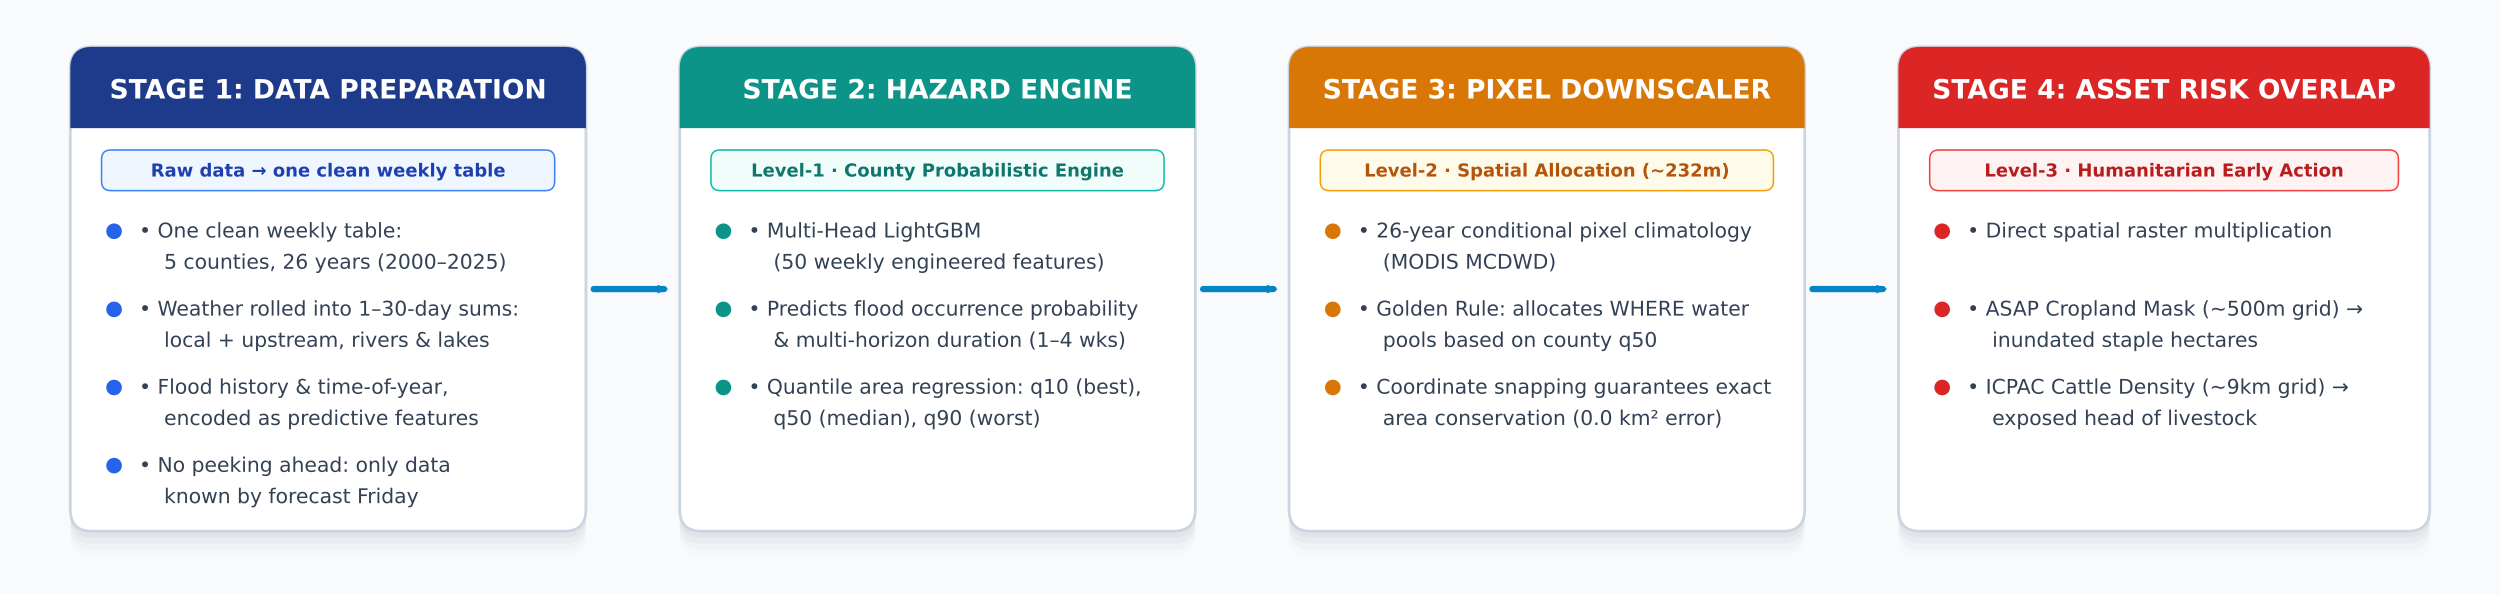
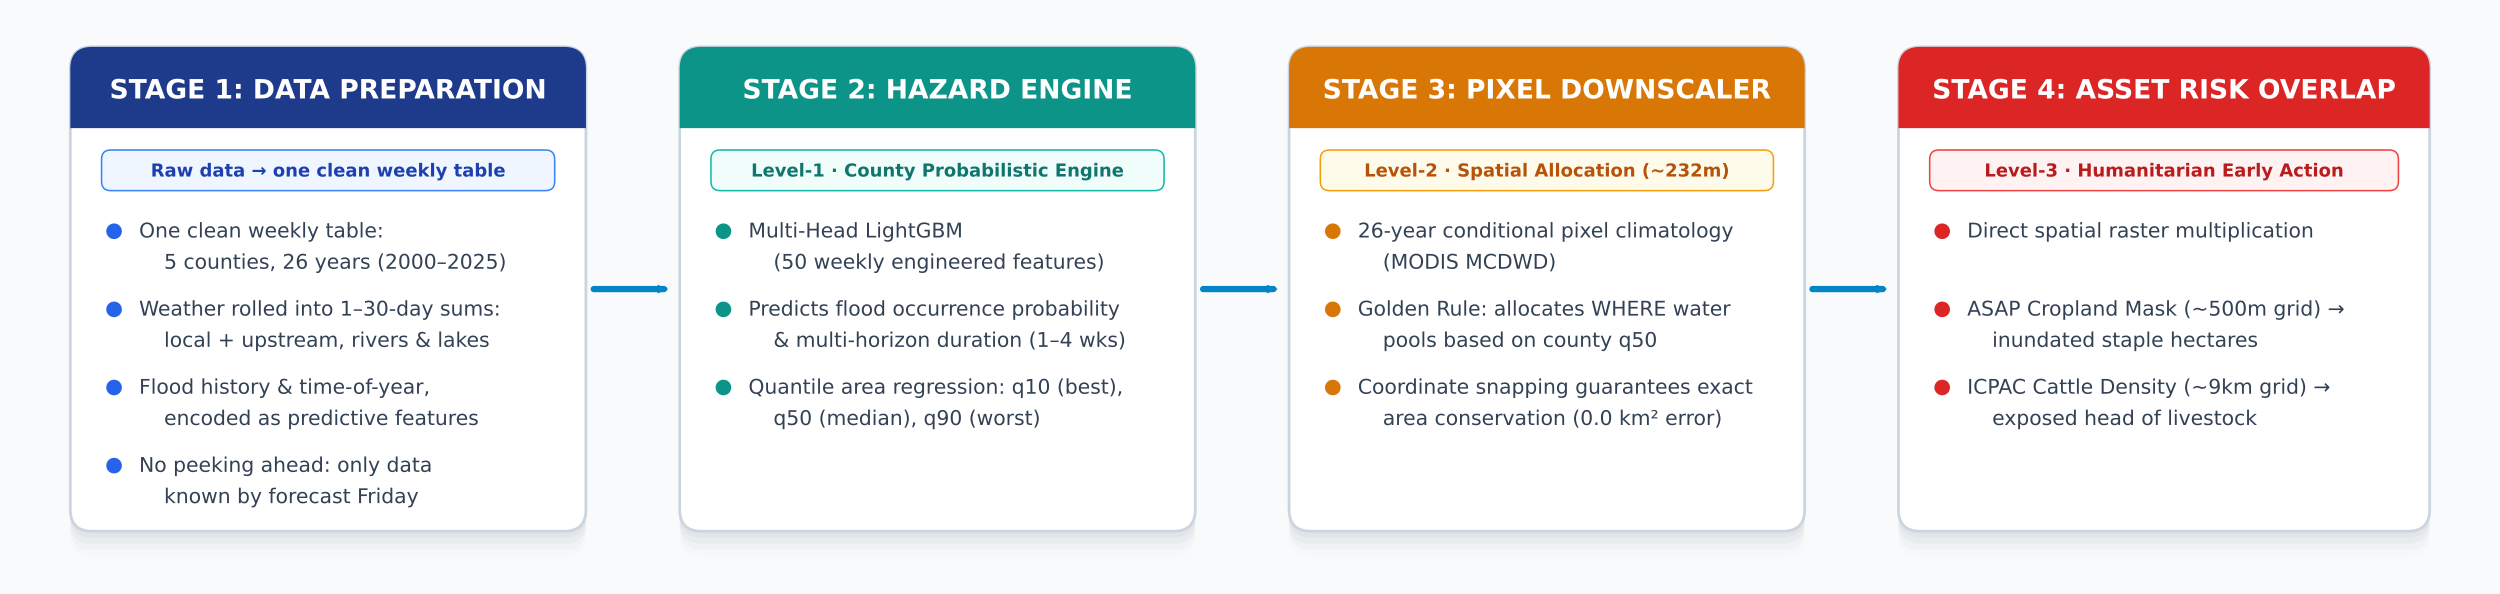
<svg xmlns="http://www.w3.org/2000/svg" width="1152pt" height="273.6pt" viewBox="0 0 1152 273.6" version="1.1">
  <defs>
    <style type="text/css">*{stroke-linejoin: round; stroke-linecap: butt}</style>
  </defs>
  <g id="figure_1">
    <g id="patch_1">
      <path d="M 0 273.6  L 1152 273.6  L 1152 0  L 0 0  z " style="fill: #ffffff" />
    </g>
    <g id="axes_1">
      <g id="patch_2">
-         <path d="M 0 0  L 1152 0  L 1152 273.6  L 0 273.6  z " clip-path="url(#p981756964d)" style="fill: #f8fafc" />
+         <path d="M 0 0  L 1152 0  L 1152 273.6  L 0 273.6  z " clip-path="url(#p0f9a2374f7)" style="fill: #f8fafc" />
      </g>
      <g id="patch_3">
-         <path d="M 42.48 24.48  L 259.92 24.48  Q 270 24.48 270 34.56  L 270 237.6  Q 270 247.68 259.92 247.68  L 42.48 247.68  Q 32.4 247.68 32.4 237.6  L 32.4 34.56  Q 32.4 24.48 42.48 24.48  z " clip-path="url(#p981756964d)" style="fill: #0f172a; opacity: 0.035" />
+         <path d="M 42.48 24.48  L 259.92 24.48  Q 270 24.48 270 34.56  L 270 237.6  Q 270 247.68 259.92 247.68  L 42.48 247.68  Q 32.4 247.68 32.4 237.6  L 32.4 34.56  Q 32.4 24.48 42.48 24.48  z " clip-path="url(#p0f9a2374f7)" style="fill: #0f172a; opacity: 0.035" />
      </g>
      <g id="patch_4">
-         <path d="M 42.48 27.36  L 259.92 27.36  Q 270 27.36 270 37.44  L 270 240.48  Q 270 250.56 259.92 250.56  L 42.48 250.56  Q 32.4 250.56 32.4 240.48  L 32.4 37.44  Q 32.4 27.36 42.48 27.36  z " clip-path="url(#p981756964d)" style="fill: #0f172a; opacity: 0.028" />
+         <path d="M 42.48 27.36  L 259.92 27.36  Q 270 27.36 270 37.44  L 270 240.48  Q 270 250.56 259.92 250.56  L 42.48 250.56  Q 32.4 250.56 32.4 240.48  L 32.4 37.44  Q 32.4 27.36 42.48 27.36  z " clip-path="url(#p0f9a2374f7)" style="fill: #0f172a; opacity: 0.028" />
      </g>
      <g id="patch_5">
-         <path d="M 42.48 30.24  L 259.92 30.24  Q 270 30.24 270 40.32  L 270 243.36  Q 270 253.44 259.92 253.44  L 42.48 253.44  Q 32.4 253.44 32.4 243.36  L 32.4 40.32  Q 32.4 30.24 42.48 30.24  z " clip-path="url(#p981756964d)" style="fill: #0f172a; opacity: 0.022" />
+         <path d="M 42.48 30.24  L 259.92 30.24  Q 270 30.24 270 40.32  L 270 243.36  Q 270 253.44 259.92 253.44  L 42.48 253.44  Q 32.4 253.44 32.4 243.36  L 32.4 40.32  Q 32.4 30.24 42.48 30.24  z " clip-path="url(#p0f9a2374f7)" style="fill: #0f172a; opacity: 0.022" />
      </g>
      <g id="patch_6">
-         <path d="M 42.48 33.12  L 259.92 33.12  Q 270 33.12 270 43.2  L 270 246.24  Q 270 256.32 259.92 256.32  L 42.48 256.32  Q 32.4 256.32 32.4 246.24  L 32.4 43.2  Q 32.4 33.12 42.48 33.12  z " clip-path="url(#p981756964d)" style="fill: #0f172a; opacity: 0.015" />
+         <path d="M 42.48 33.12  L 259.92 33.12  Q 270 33.12 270 43.2  L 270 246.24  Q 270 256.32 259.92 256.32  L 42.48 256.32  Q 32.4 256.32 32.4 246.24  L 32.4 43.2  Q 32.4 33.12 42.48 33.12  z " clip-path="url(#p0f9a2374f7)" style="fill: #0f172a; opacity: 0.015" />
      </g>
      <g id="patch_7">
-         <path d="M 323.28 24.48  L 540.72 24.48  Q 550.8 24.48 550.8 34.56  L 550.8 237.6  Q 550.8 247.68 540.72 247.68  L 323.28 247.68  Q 313.2 247.68 313.2 237.6  L 313.2 34.56  Q 313.2 24.48 323.28 24.48  z " clip-path="url(#p981756964d)" style="fill: #0f172a; opacity: 0.035" />
+         <path d="M 323.28 24.48  L 540.72 24.48  Q 550.8 24.48 550.8 34.56  L 550.8 237.6  Q 550.8 247.68 540.72 247.68  L 323.28 247.68  Q 313.2 247.68 313.2 237.6  L 313.2 34.56  Q 313.2 24.48 323.28 24.48  z " clip-path="url(#p0f9a2374f7)" style="fill: #0f172a; opacity: 0.035" />
      </g>
      <g id="patch_8">
-         <path d="M 323.28 27.36  L 540.72 27.36  Q 550.8 27.36 550.8 37.44  L 550.8 240.48  Q 550.8 250.56 540.72 250.56  L 323.28 250.56  Q 313.2 250.56 313.2 240.48  L 313.2 37.44  Q 313.2 27.36 323.28 27.36  z " clip-path="url(#p981756964d)" style="fill: #0f172a; opacity: 0.028" />
+         <path d="M 323.28 27.36  L 540.72 27.36  Q 550.8 27.36 550.8 37.44  L 550.8 240.48  Q 550.8 250.56 540.72 250.56  L 323.28 250.56  Q 313.2 250.56 313.2 240.48  L 313.2 37.44  Q 313.2 27.36 323.28 27.36  z " clip-path="url(#p0f9a2374f7)" style="fill: #0f172a; opacity: 0.028" />
      </g>
      <g id="patch_9">
-         <path d="M 323.28 30.24  L 540.72 30.24  Q 550.8 30.24 550.8 40.32  L 550.8 243.36  Q 550.8 253.44 540.72 253.44  L 323.28 253.44  Q 313.2 253.44 313.2 243.36  L 313.2 40.32  Q 313.2 30.24 323.28 30.24  z " clip-path="url(#p981756964d)" style="fill: #0f172a; opacity: 0.022" />
+         <path d="M 323.28 30.24  L 540.72 30.24  Q 550.8 30.24 550.8 40.32  L 550.8 243.36  Q 550.8 253.44 540.72 253.44  L 323.28 253.44  Q 313.2 253.44 313.2 243.36  L 313.2 40.32  Q 313.2 30.24 323.28 30.24  z " clip-path="url(#p0f9a2374f7)" style="fill: #0f172a; opacity: 0.022" />
      </g>
      <g id="patch_10">
-         <path d="M 323.28 33.12  L 540.72 33.12  Q 550.8 33.12 550.8 43.2  L 550.8 246.24  Q 550.8 256.32 540.72 256.32  L 323.28 256.32  Q 313.2 256.32 313.2 246.24  L 313.2 43.2  Q 313.2 33.12 323.28 33.12  z " clip-path="url(#p981756964d)" style="fill: #0f172a; opacity: 0.015" />
+         <path d="M 323.28 33.12  L 540.72 33.12  Q 550.8 33.12 550.8 43.2  L 550.8 246.24  Q 550.8 256.32 540.72 256.32  L 323.28 256.32  Q 313.2 256.32 313.2 246.24  L 313.2 43.2  Q 313.2 33.12 323.28 33.12  z " clip-path="url(#p0f9a2374f7)" style="fill: #0f172a; opacity: 0.015" />
      </g>
      <g id="patch_11">
-         <path d="M 604.08 24.48  L 821.52 24.48  Q 831.6 24.48 831.6 34.56  L 831.6 237.6  Q 831.6 247.68 821.52 247.68  L 604.08 247.68  Q 594 247.68 594 237.6  L 594 34.56  Q 594 24.48 604.08 24.48  z " clip-path="url(#p981756964d)" style="fill: #0f172a; opacity: 0.035" />
+         <path d="M 604.08 24.48  L 821.52 24.48  Q 831.6 24.48 831.6 34.56  L 831.6 237.6  Q 831.6 247.68 821.52 247.68  L 604.08 247.68  Q 594 247.68 594 237.6  L 594 34.56  Q 594 24.48 604.08 24.48  z " clip-path="url(#p0f9a2374f7)" style="fill: #0f172a; opacity: 0.035" />
      </g>
      <g id="patch_12">
-         <path d="M 604.08 27.36  L 821.52 27.36  Q 831.6 27.36 831.6 37.44  L 831.6 240.48  Q 831.6 250.56 821.52 250.56  L 604.08 250.56  Q 594 250.56 594 240.48  L 594 37.44  Q 594 27.36 604.08 27.36  z " clip-path="url(#p981756964d)" style="fill: #0f172a; opacity: 0.028" />
+         <path d="M 604.08 27.36  L 821.52 27.36  Q 831.6 27.36 831.6 37.44  L 831.6 240.48  Q 831.6 250.56 821.52 250.56  L 604.08 250.56  Q 594 250.56 594 240.48  L 594 37.44  Q 594 27.36 604.08 27.36  z " clip-path="url(#p0f9a2374f7)" style="fill: #0f172a; opacity: 0.028" />
      </g>
      <g id="patch_13">
-         <path d="M 604.08 30.24  L 821.52 30.24  Q 831.6 30.24 831.6 40.32  L 831.6 243.36  Q 831.6 253.44 821.52 253.44  L 604.08 253.44  Q 594 253.44 594 243.36  L 594 40.32  Q 594 30.24 604.08 30.24  z " clip-path="url(#p981756964d)" style="fill: #0f172a; opacity: 0.022" />
+         <path d="M 604.08 30.24  L 821.52 30.24  Q 831.6 30.24 831.6 40.32  L 831.6 243.36  Q 831.6 253.44 821.52 253.44  L 604.08 253.44  Q 594 253.44 594 243.36  L 594 40.32  Q 594 30.24 604.08 30.24  z " clip-path="url(#p0f9a2374f7)" style="fill: #0f172a; opacity: 0.022" />
      </g>
      <g id="patch_14">
-         <path d="M 604.08 33.12  L 821.52 33.12  Q 831.6 33.12 831.6 43.2  L 831.6 246.24  Q 831.6 256.32 821.52 256.32  L 604.08 256.32  Q 594 256.32 594 246.24  L 594 43.2  Q 594 33.12 604.08 33.12  z " clip-path="url(#p981756964d)" style="fill: #0f172a; opacity: 0.015" />
+         <path d="M 604.08 33.12  L 821.52 33.12  Q 831.6 33.12 831.6 43.2  L 831.6 246.24  Q 831.6 256.32 821.52 256.32  L 604.08 256.32  Q 594 256.32 594 246.24  L 594 43.2  Q 594 33.12 604.08 33.12  z " clip-path="url(#p0f9a2374f7)" style="fill: #0f172a; opacity: 0.015" />
      </g>
      <g id="patch_15">
-         <path d="M 884.88 24.48  L 1109.52 24.48  Q 1119.6 24.48 1119.6 34.56  L 1119.6 237.6  Q 1119.6 247.68 1109.52 247.68  L 884.88 247.68  Q 874.8 247.68 874.8 237.6  L 874.8 34.56  Q 874.8 24.48 884.88 24.48  z " clip-path="url(#p981756964d)" style="fill: #0f172a; opacity: 0.035" />
+         <path d="M 884.88 24.48  L 1109.52 24.48  Q 1119.6 24.48 1119.6 34.56  L 1119.6 237.6  Q 1119.6 247.68 1109.52 247.68  L 884.88 247.68  Q 874.8 247.68 874.8 237.6  L 874.8 34.56  Q 874.8 24.48 884.88 24.48  z " clip-path="url(#p0f9a2374f7)" style="fill: #0f172a; opacity: 0.035" />
      </g>
      <g id="patch_16">
-         <path d="M 884.88 27.36  L 1109.52 27.36  Q 1119.6 27.36 1119.6 37.44  L 1119.6 240.48  Q 1119.6 250.56 1109.52 250.56  L 884.88 250.56  Q 874.8 250.56 874.8 240.48  L 874.8 37.44  Q 874.8 27.36 884.88 27.36  z " clip-path="url(#p981756964d)" style="fill: #0f172a; opacity: 0.028" />
+         <path d="M 884.88 27.36  L 1109.52 27.36  Q 1119.6 27.36 1119.6 37.44  L 1119.6 240.48  Q 1119.6 250.56 1109.52 250.56  L 884.88 250.56  Q 874.8 250.56 874.8 240.48  L 874.8 37.44  Q 874.8 27.36 884.88 27.36  z " clip-path="url(#p0f9a2374f7)" style="fill: #0f172a; opacity: 0.028" />
      </g>
      <g id="patch_17">
-         <path d="M 884.88 30.24  L 1109.52 30.24  Q 1119.6 30.24 1119.6 40.32  L 1119.6 243.36  Q 1119.6 253.44 1109.52 253.44  L 884.88 253.44  Q 874.8 253.44 874.8 243.36  L 874.8 40.32  Q 874.8 30.24 884.88 30.24  z " clip-path="url(#p981756964d)" style="fill: #0f172a; opacity: 0.022" />
+         <path d="M 884.88 30.24  L 1109.52 30.24  Q 1119.6 30.24 1119.6 40.32  L 1119.6 243.36  Q 1119.6 253.44 1109.52 253.44  L 884.88 253.44  Q 874.8 253.44 874.8 243.36  L 874.8 40.32  Q 874.8 30.24 884.88 30.24  z " clip-path="url(#p0f9a2374f7)" style="fill: #0f172a; opacity: 0.022" />
      </g>
      <g id="patch_18">
-         <path d="M 884.88 33.12  L 1109.52 33.12  Q 1119.6 33.12 1119.6 43.2  L 1119.6 246.24  Q 1119.6 256.32 1109.52 256.32  L 884.88 256.32  Q 874.8 256.32 874.8 246.24  L 874.8 43.2  Q 874.8 33.12 884.88 33.12  z " clip-path="url(#p981756964d)" style="fill: #0f172a; opacity: 0.015" />
+         <path d="M 884.88 33.12  L 1109.52 33.12  Q 1119.6 33.12 1119.6 43.2  L 1119.6 246.24  Q 1119.6 256.32 1109.52 256.32  L 884.88 256.32  Q 874.8 256.32 874.8 246.24  L 874.8 43.2  Q 874.8 33.12 884.88 33.12  z " clip-path="url(#p0f9a2374f7)" style="fill: #0f172a; opacity: 0.015" />
      </g>
      <g id="patch_19">
-         <path d="M 42.48 21.6  L 259.92 21.6  Q 270 21.6 270 31.68  L 270 234.72  Q 270 244.8 259.92 244.8  L 42.48 244.8  Q 32.4 244.8 32.4 234.72  L 32.4 31.68  Q 32.4 21.6 42.48 21.6  z " clip-path="url(#p981756964d)" style="fill: #ffffff; stroke: #cbd5e1; stroke-width: 1.296; stroke-linejoin: miter" />
+         <path d="M 42.48 21.6  L 259.92 21.6  Q 270 21.6 270 31.68  L 270 234.72  Q 270 244.8 259.92 244.8  L 42.48 244.8  Q 32.4 244.8 32.4 234.72  L 32.4 31.68  Q 32.4 21.6 42.48 21.6  z " clip-path="url(#p0f9a2374f7)" style="fill: #ffffff; stroke: #cbd5e1; stroke-width: 1.296; stroke-linejoin: miter" />
      </g>
      <g id="patch_20">
-         <path d="M 323.28 21.6  L 540.72 21.6  Q 550.8 21.6 550.8 31.68  L 550.8 234.72  Q 550.8 244.8 540.72 244.8  L 323.28 244.8  Q 313.2 244.8 313.2 234.72  L 313.2 31.68  Q 313.2 21.6 323.28 21.6  z " clip-path="url(#p981756964d)" style="fill: #ffffff; stroke: #cbd5e1; stroke-width: 1.296; stroke-linejoin: miter" />
+         <path d="M 323.28 21.6  L 540.72 21.6  Q 550.8 21.6 550.8 31.68  L 550.8 234.72  Q 550.8 244.8 540.72 244.8  L 323.28 244.8  Q 313.2 244.8 313.2 234.72  L 313.2 31.68  Q 313.2 21.6 323.28 21.6  z " clip-path="url(#p0f9a2374f7)" style="fill: #ffffff; stroke: #cbd5e1; stroke-width: 1.296; stroke-linejoin: miter" />
      </g>
      <g id="patch_21">
-         <path d="M 604.08 21.6  L 821.52 21.6  Q 831.6 21.6 831.6 31.68  L 831.6 234.72  Q 831.6 244.8 821.52 244.8  L 604.08 244.8  Q 594 244.8 594 234.72  L 594 31.68  Q 594 21.6 604.08 21.6  z " clip-path="url(#p981756964d)" style="fill: #ffffff; stroke: #cbd5e1; stroke-width: 1.296; stroke-linejoin: miter" />
+         <path d="M 604.08 21.6  L 821.52 21.6  Q 831.6 21.6 831.6 31.68  L 831.6 234.72  Q 831.6 244.8 821.52 244.8  L 604.08 244.8  Q 594 244.8 594 234.72  L 594 31.68  Q 594 21.6 604.08 21.6  z " clip-path="url(#p0f9a2374f7)" style="fill: #ffffff; stroke: #cbd5e1; stroke-width: 1.296; stroke-linejoin: miter" />
      </g>
      <g id="patch_22">
-         <path d="M 884.88 21.6  L 1109.52 21.6  Q 1119.6 21.6 1119.6 31.68  L 1119.6 234.72  Q 1119.6 244.8 1109.52 244.8  L 884.88 244.8  Q 874.8 244.8 874.8 234.72  L 874.8 31.68  Q 874.8 21.6 884.88 21.6  z " clip-path="url(#p981756964d)" style="fill: #ffffff; stroke: #cbd5e1; stroke-width: 1.296; stroke-linejoin: miter" />
+         <path d="M 884.88 21.6  L 1109.52 21.6  Q 1119.6 21.6 1119.6 31.68  L 1119.6 234.72  Q 1119.6 244.8 1109.52 244.8  L 884.88 244.8  Q 874.8 244.8 874.8 234.72  L 874.8 31.68  Q 874.8 21.6 884.88 21.6  z " clip-path="url(#p0f9a2374f7)" style="fill: #ffffff; stroke: #cbd5e1; stroke-width: 1.296; stroke-linejoin: miter" />
      </g>
      <g id="patch_23">
-         <path d="M 32.4 31.68  Q 32.4 21.6 42.48 21.6  L 259.92 21.6  Q 270 21.6 270 31.68  L 270 59.04  L 32.4 59.04  z " clip-path="url(#p981756964d)" style="fill: #1e3a8a" />
+         <path d="M 32.4 31.68  Q 32.4 21.6 42.48 21.6  L 259.92 21.6  Q 270 21.6 270 31.68  L 270 59.04  L 32.4 59.04  z " clip-path="url(#p0f9a2374f7)" style="fill: #1e3a8a" />
      </g>
      <g id="patch_24">
-         <path d="M 51.12 69.12  L 251.28 69.12  Q 255.6 69.12 255.6 73.44  L 255.6 83.52  Q 255.6 87.84 251.28 87.84  L 51.12 87.84  Q 46.8 87.84 46.8 83.52  L 46.8 73.44  Q 46.8 69.12 51.12 69.12  z " clip-path="url(#p981756964d)" style="fill: #eff6ff; stroke: #3b82f6; stroke-width: 0.72; stroke-linejoin: miter" />
+         <path d="M 51.12 69.12  L 251.28 69.12  Q 255.6 69.12 255.6 73.44  L 255.6 83.52  Q 255.6 87.84 251.28 87.84  L 51.12 87.84  Q 46.8 87.84 46.8 83.52  L 46.8 73.44  Q 46.8 69.12 51.12 69.12  z " clip-path="url(#p0f9a2374f7)" style="fill: #eff6ff; stroke: #3b82f6; stroke-width: 0.72; stroke-linejoin: miter" />
      </g>
      <g id="patch_25">
-         <path d="M 313.2 31.68  Q 313.2 21.6 323.28 21.6  L 540.72 21.6  Q 550.8 21.6 550.8 31.68  L 550.8 59.04  L 313.2 59.04  z " clip-path="url(#p981756964d)" style="fill: #0d9488" />
+         <path d="M 313.2 31.68  Q 313.2 21.6 323.28 21.6  L 540.72 21.6  Q 550.8 21.6 550.8 31.68  L 550.8 59.04  L 313.2 59.04  z " clip-path="url(#p0f9a2374f7)" style="fill: #0d9488" />
      </g>
      <g id="patch_26">
-         <path d="M 331.92 69.12  L 532.08 69.12  Q 536.4 69.12 536.4 73.44  L 536.4 83.52  Q 536.4 87.84 532.08 87.84  L 331.92 87.84  Q 327.6 87.84 327.6 83.52  L 327.6 73.44  Q 327.6 69.12 331.92 69.12  z " clip-path="url(#p981756964d)" style="fill: #f0fdfa; stroke: #14b8a6; stroke-width: 0.72; stroke-linejoin: miter" />
+         <path d="M 331.92 69.12  L 532.08 69.12  Q 536.4 69.12 536.4 73.44  L 536.4 83.52  Q 536.4 87.84 532.08 87.84  L 331.92 87.84  Q 327.6 87.84 327.6 83.52  L 327.6 73.44  Q 327.6 69.12 331.92 69.12  z " clip-path="url(#p0f9a2374f7)" style="fill: #f0fdfa; stroke: #14b8a6; stroke-width: 0.72; stroke-linejoin: miter" />
      </g>
      <g id="patch_27">
-         <path d="M 594 31.68  Q 594 21.6 604.08 21.6  L 821.52 21.6  Q 831.6 21.6 831.6 31.68  L 831.6 59.04  L 594 59.04  z " clip-path="url(#p981756964d)" style="fill: #d97706" />
+         <path d="M 594 31.68  Q 594 21.6 604.08 21.6  L 821.52 21.6  Q 831.6 21.6 831.6 31.68  L 831.6 59.04  L 594 59.04  z " clip-path="url(#p0f9a2374f7)" style="fill: #d97706" />
      </g>
      <g id="patch_28">
-         <path d="M 612.72 69.12  L 812.88 69.12  Q 817.2 69.12 817.2 73.44  L 817.2 83.52  Q 817.2 87.84 812.88 87.84  L 612.72 87.84  Q 608.4 87.84 608.4 83.52  L 608.4 73.44  Q 608.4 69.12 612.72 69.12  z " clip-path="url(#p981756964d)" style="fill: #fffbeb; stroke: #f59e0b; stroke-width: 0.72; stroke-linejoin: miter" />
+         <path d="M 612.72 69.12  L 812.88 69.12  Q 817.2 69.12 817.2 73.44  L 817.2 83.52  Q 817.2 87.84 812.88 87.84  L 612.72 87.84  Q 608.4 87.84 608.4 83.52  L 608.4 73.44  Q 608.4 69.12 612.72 69.12  z " clip-path="url(#p0f9a2374f7)" style="fill: #fffbeb; stroke: #f59e0b; stroke-width: 0.72; stroke-linejoin: miter" />
      </g>
      <g id="patch_29">
-         <path d="M 874.8 31.68  Q 874.8 21.6 884.88 21.6  L 1109.52 21.6  Q 1119.6 21.6 1119.6 31.68  L 1119.6 59.04  L 874.8 59.04  z " clip-path="url(#p981756964d)" style="fill: #dc2626" />
+         <path d="M 874.8 31.68  Q 874.8 21.6 884.88 21.6  L 1109.52 21.6  Q 1119.6 21.6 1119.6 31.68  L 1119.6 59.04  L 874.8 59.04  z " clip-path="url(#p0f9a2374f7)" style="fill: #dc2626" />
      </g>
      <g id="patch_30">
-         <path d="M 893.52 69.12  L 1100.88 69.12  Q 1105.2 69.12 1105.2 73.44  L 1105.2 83.52  Q 1105.2 87.84 1100.88 87.84  L 893.52 87.84  Q 889.2 87.84 889.2 83.52  L 889.2 73.44  Q 889.2 69.12 893.52 69.12  z " clip-path="url(#p981756964d)" style="fill: #fef2f2; stroke: #ef4444; stroke-width: 0.72; stroke-linejoin: miter" />
+         <path d="M 893.52 69.12  L 1100.88 69.12  Q 1105.2 69.12 1105.2 73.44  L 1105.2 83.52  Q 1105.2 87.84 1100.88 87.84  L 893.52 87.84  Q 889.2 87.84 889.2 83.52  L 889.2 73.44  Q 889.2 69.12 893.52 69.12  z " clip-path="url(#p0f9a2374f7)" style="fill: #fef2f2; stroke: #ef4444; stroke-width: 0.72; stroke-linejoin: miter" />
      </g>
      <g id="text_1">
        <text style="font-weight: 700; font-size: 12.24px; font-family: 'DejaVu Sans'; text-anchor: middle; fill: #ffffff" x="151.2" y="45.36" transform="rotate(-0 151.2 45.36)">STAGE 1: DATA PREPARATION</text>
      </g>
      <g id="text_2">
        <text style="font-weight: 700; font-size: 8.28px; font-family: 'DejaVu Sans'; text-anchor: middle; fill: #1e40af" x="151.2" y="81.36" transform="rotate(-0 151.2 81.36)">Raw data → one clean weekly table</text>
      </g>
      <g id="patch_31">
-         <path d="M 52.56 102.96  C 53.515 102.96 54.43 103.339 55.106 104.014  C 55.781 104.69 56.16 105.605 56.16 106.56  C 56.16 107.515 55.781 108.43 55.106 109.106  C 54.43 109.781 53.515 110.16 52.56 110.16  C 51.605 110.16 50.69 109.781 50.014 109.106  C 49.339 108.43 48.96 107.515 48.96 106.56  C 48.96 105.605 49.339 104.69 50.014 104.014  C 50.69 103.339 51.605 102.96 52.56 102.96  z " clip-path="url(#p981756964d)" style="fill: #2563eb" />
+         <path d="M 52.56 102.96  C 53.515 102.96 54.43 103.339 55.106 104.014  C 55.781 104.69 56.16 105.605 56.16 106.56  C 56.16 107.515 55.781 108.43 55.106 109.106  C 54.43 109.781 53.515 110.16 52.56 110.16  C 51.605 110.16 50.69 109.781 50.014 109.106  C 49.339 108.43 48.96 107.515 48.96 106.56  C 48.96 105.605 49.339 104.69 50.014 104.014  C 50.69 103.339 51.605 102.96 52.56 102.96  z " clip-path="url(#p0f9a2374f7)" style="fill: #2563eb" />
      </g>
      <g id="text_3">
-         <text style="font-size: 9.36px; font-family: 'DejaVu Sans'; text-anchor: start; fill: #334155" x="64.08" y="109.44" transform="rotate(-0 64.08 109.44)">• One clean weekly table:</text>
+         <text style="font-size: 9.36px; font-family: 'DejaVu Sans'; text-anchor: start; fill: #334155" x="64.08" y="109.44" transform="rotate(-0 64.08 109.44)">One clean weekly table:</text>
      </g>
      <g id="text_4">
        <text style="font-size: 9.36px; font-family: 'DejaVu Sans'; text-anchor: start; fill: #334155" x="75.6" y="123.84" transform="rotate(-0 75.6 123.84)">5 counties, 26 years (2000–2025)</text>
      </g>
      <g id="patch_32">
-         <path d="M 52.56 138.96  C 53.515 138.96 54.43 139.339 55.106 140.014  C 55.781 140.69 56.16 141.605 56.16 142.56  C 56.16 143.515 55.781 144.43 55.106 145.106  C 54.43 145.781 53.515 146.16 52.56 146.16  C 51.605 146.16 50.69 145.781 50.014 145.106  C 49.339 144.43 48.96 143.515 48.96 142.56  C 48.96 141.605 49.339 140.69 50.014 140.014  C 50.69 139.339 51.605 138.96 52.56 138.96  z " clip-path="url(#p981756964d)" style="fill: #2563eb" />
+         <path d="M 52.56 138.96  C 53.515 138.96 54.43 139.339 55.106 140.014  C 55.781 140.69 56.16 141.605 56.16 142.56  C 56.16 143.515 55.781 144.43 55.106 145.106  C 54.43 145.781 53.515 146.16 52.56 146.16  C 51.605 146.16 50.69 145.781 50.014 145.106  C 49.339 144.43 48.96 143.515 48.96 142.56  C 48.96 141.605 49.339 140.69 50.014 140.014  C 50.69 139.339 51.605 138.96 52.56 138.96  z " clip-path="url(#p0f9a2374f7)" style="fill: #2563eb" />
      </g>
      <g id="text_5">
-         <text style="font-size: 9.36px; font-family: 'DejaVu Sans'; text-anchor: start; fill: #334155" x="64.08" y="145.44" transform="rotate(-0 64.08 145.44)">• Weather rolled into 1–30-day sums:</text>
+         <text style="font-size: 9.36px; font-family: 'DejaVu Sans'; text-anchor: start; fill: #334155" x="64.08" y="145.44" transform="rotate(-0 64.08 145.44)">Weather rolled into 1–30-day sums:</text>
      </g>
      <g id="text_6">
        <text style="font-size: 9.36px; font-family: 'DejaVu Sans'; text-anchor: start; fill: #334155" x="75.6" y="159.84" transform="rotate(-0 75.6 159.84)">local + upstream, rivers &amp; lakes</text>
      </g>
      <g id="patch_33">
-         <path d="M 52.56 174.96  C 53.515 174.96 54.43 175.339 55.106 176.014  C 55.781 176.69 56.16 177.605 56.16 178.56  C 56.16 179.515 55.781 180.43 55.106 181.106  C 54.43 181.781 53.515 182.16 52.56 182.16  C 51.605 182.16 50.69 181.781 50.014 181.106  C 49.339 180.43 48.96 179.515 48.96 178.56  C 48.96 177.605 49.339 176.69 50.014 176.014  C 50.69 175.339 51.605 174.96 52.56 174.96  z " clip-path="url(#p981756964d)" style="fill: #2563eb" />
+         <path d="M 52.56 174.96  C 53.515 174.96 54.43 175.339 55.106 176.014  C 55.781 176.69 56.16 177.605 56.16 178.56  C 56.16 179.515 55.781 180.43 55.106 181.106  C 54.43 181.781 53.515 182.16 52.56 182.16  C 51.605 182.16 50.69 181.781 50.014 181.106  C 49.339 180.43 48.96 179.515 48.96 178.56  C 48.96 177.605 49.339 176.69 50.014 176.014  C 50.69 175.339 51.605 174.96 52.56 174.96  z " clip-path="url(#p0f9a2374f7)" style="fill: #2563eb" />
      </g>
      <g id="text_7">
-         <text style="font-size: 9.36px; font-family: 'DejaVu Sans'; text-anchor: start; fill: #334155" x="64.08" y="181.44" transform="rotate(-0 64.08 181.44)">• Flood history &amp; time-of-year,</text>
+         <text style="font-size: 9.36px; font-family: 'DejaVu Sans'; text-anchor: start; fill: #334155" x="64.08" y="181.44" transform="rotate(-0 64.08 181.44)">Flood history &amp; time-of-year,</text>
      </g>
      <g id="text_8">
        <text style="font-size: 9.36px; font-family: 'DejaVu Sans'; text-anchor: start; fill: #334155" x="75.6" y="195.84" transform="rotate(-0 75.6 195.84)">encoded as predictive features</text>
      </g>
      <g id="patch_34">
-         <path d="M 52.56 210.96  C 53.515 210.96 54.43 211.339 55.106 212.014  C 55.781 212.69 56.16 213.605 56.16 214.56  C 56.16 215.515 55.781 216.43 55.106 217.106  C 54.43 217.781 53.515 218.16 52.56 218.16  C 51.605 218.16 50.69 217.781 50.014 217.106  C 49.339 216.43 48.96 215.515 48.96 214.56  C 48.96 213.605 49.339 212.69 50.014 212.014  C 50.69 211.339 51.605 210.96 52.56 210.96  z " clip-path="url(#p981756964d)" style="fill: #2563eb" />
+         <path d="M 52.56 210.96  C 53.515 210.96 54.43 211.339 55.106 212.014  C 55.781 212.69 56.16 213.605 56.16 214.56  C 56.16 215.515 55.781 216.43 55.106 217.106  C 54.43 217.781 53.515 218.16 52.56 218.16  C 51.605 218.16 50.69 217.781 50.014 217.106  C 49.339 216.43 48.96 215.515 48.96 214.56  C 48.96 213.605 49.339 212.69 50.014 212.014  C 50.69 211.339 51.605 210.96 52.56 210.96  z " clip-path="url(#p0f9a2374f7)" style="fill: #2563eb" />
      </g>
      <g id="text_9">
-         <text style="font-size: 9.36px; font-family: 'DejaVu Sans'; text-anchor: start; fill: #334155" x="64.08" y="217.44" transform="rotate(-0 64.08 217.44)">• No peeking ahead: only data</text>
+         <text style="font-size: 9.36px; font-family: 'DejaVu Sans'; text-anchor: start; fill: #334155" x="64.08" y="217.44" transform="rotate(-0 64.08 217.44)">No peeking ahead: only data</text>
      </g>
      <g id="text_10">
        <text style="font-size: 9.36px; font-family: 'DejaVu Sans'; text-anchor: start; fill: #334155" x="75.6" y="231.84" transform="rotate(-0 75.6 231.84)">known by forecast Friday</text>
      </g>
      <g id="text_11">
        <text style="font-weight: 700; font-size: 12.24px; font-family: 'DejaVu Sans'; text-anchor: middle; fill: #ffffff" x="432" y="45.36" transform="rotate(-0 432 45.36)">STAGE 2: HAZARD ENGINE</text>
      </g>
      <g id="text_12">
        <text style="font-weight: 700; font-size: 8.28px; font-family: 'DejaVu Sans'; text-anchor: middle; fill: #0f766e" x="432" y="81.36" transform="rotate(-0 432 81.36)">Level-1 · County Probabilistic Engine</text>
      </g>
      <g id="patch_35">
-         <path d="M 333.36 102.96  C 334.315 102.96 335.23 103.339 335.906 104.014  C 336.581 104.69 336.96 105.605 336.96 106.56  C 336.96 107.515 336.581 108.43 335.906 109.106  C 335.23 109.781 334.315 110.16 333.36 110.16  C 332.405 110.16 331.49 109.781 330.814 109.106  C 330.139 108.43 329.76 107.515 329.76 106.56  C 329.76 105.605 330.139 104.69 330.814 104.014  C 331.49 103.339 332.405 102.96 333.36 102.96  z " clip-path="url(#p981756964d)" style="fill: #0d9488" />
+         <path d="M 333.36 102.96  C 334.315 102.96 335.23 103.339 335.906 104.014  C 336.581 104.69 336.96 105.605 336.96 106.56  C 336.96 107.515 336.581 108.43 335.906 109.106  C 335.23 109.781 334.315 110.16 333.36 110.16  C 332.405 110.16 331.49 109.781 330.814 109.106  C 330.139 108.43 329.76 107.515 329.76 106.56  C 329.76 105.605 330.139 104.69 330.814 104.014  C 331.49 103.339 332.405 102.96 333.36 102.96  z " clip-path="url(#p0f9a2374f7)" style="fill: #0d9488" />
      </g>
      <g id="text_13">
-         <text style="font-size: 9.36px; font-family: 'DejaVu Sans'; text-anchor: start; fill: #334155" x="344.88" y="109.44" transform="rotate(-0 344.88 109.44)">• Multi-Head LightGBM</text>
+         <text style="font-size: 9.36px; font-family: 'DejaVu Sans'; text-anchor: start; fill: #334155" x="344.88" y="109.44" transform="rotate(-0 344.88 109.44)">Multi-Head LightGBM</text>
      </g>
      <g id="text_14">
        <text style="font-size: 9.36px; font-family: 'DejaVu Sans'; text-anchor: start; fill: #334155" x="356.4" y="123.84" transform="rotate(-0 356.4 123.84)">(50 weekly engineered features)</text>
      </g>
      <g id="patch_36">
-         <path d="M 333.36 138.96  C 334.315 138.96 335.23 139.339 335.906 140.014  C 336.581 140.69 336.96 141.605 336.96 142.56  C 336.96 143.515 336.581 144.43 335.906 145.106  C 335.23 145.781 334.315 146.16 333.36 146.16  C 332.405 146.16 331.49 145.781 330.814 145.106  C 330.139 144.43 329.76 143.515 329.76 142.56  C 329.76 141.605 330.139 140.69 330.814 140.014  C 331.49 139.339 332.405 138.96 333.36 138.96  z " clip-path="url(#p981756964d)" style="fill: #0d9488" />
+         <path d="M 333.36 138.96  C 334.315 138.96 335.23 139.339 335.906 140.014  C 336.581 140.69 336.96 141.605 336.96 142.56  C 336.96 143.515 336.581 144.43 335.906 145.106  C 335.23 145.781 334.315 146.16 333.36 146.16  C 332.405 146.16 331.49 145.781 330.814 145.106  C 330.139 144.43 329.76 143.515 329.76 142.56  C 329.76 141.605 330.139 140.69 330.814 140.014  C 331.49 139.339 332.405 138.96 333.36 138.96  z " clip-path="url(#p0f9a2374f7)" style="fill: #0d9488" />
      </g>
      <g id="text_15">
-         <text style="font-size: 9.36px; font-family: 'DejaVu Sans'; text-anchor: start; fill: #334155" x="344.88" y="145.44" transform="rotate(-0 344.88 145.44)">• Predicts flood occurrence probability</text>
+         <text style="font-size: 9.36px; font-family: 'DejaVu Sans'; text-anchor: start; fill: #334155" x="344.88" y="145.44" transform="rotate(-0 344.88 145.44)">Predicts flood occurrence probability</text>
      </g>
      <g id="text_16">
        <text style="font-size: 9.36px; font-family: 'DejaVu Sans'; text-anchor: start; fill: #334155" x="356.4" y="159.84" transform="rotate(-0 356.4 159.84)">&amp; multi-horizon duration (1–4 wks)</text>
      </g>
      <g id="patch_37">
-         <path d="M 333.36 174.96  C 334.315 174.96 335.23 175.339 335.906 176.014  C 336.581 176.69 336.96 177.605 336.96 178.56  C 336.96 179.515 336.581 180.43 335.906 181.106  C 335.23 181.781 334.315 182.16 333.36 182.16  C 332.405 182.16 331.49 181.781 330.814 181.106  C 330.139 180.43 329.76 179.515 329.76 178.56  C 329.76 177.605 330.139 176.69 330.814 176.014  C 331.49 175.339 332.405 174.96 333.36 174.96  z " clip-path="url(#p981756964d)" style="fill: #0d9488" />
+         <path d="M 333.36 174.96  C 334.315 174.96 335.23 175.339 335.906 176.014  C 336.581 176.69 336.96 177.605 336.96 178.56  C 336.96 179.515 336.581 180.43 335.906 181.106  C 335.23 181.781 334.315 182.16 333.36 182.16  C 332.405 182.16 331.49 181.781 330.814 181.106  C 330.139 180.43 329.76 179.515 329.76 178.56  C 329.76 177.605 330.139 176.69 330.814 176.014  C 331.49 175.339 332.405 174.96 333.36 174.96  z " clip-path="url(#p0f9a2374f7)" style="fill: #0d9488" />
      </g>
      <g id="text_17">
-         <text style="font-size: 9.36px; font-family: 'DejaVu Sans'; text-anchor: start; fill: #334155" x="344.88" y="181.44" transform="rotate(-0 344.88 181.44)">• Quantile area regression: q10 (best),</text>
+         <text style="font-size: 9.36px; font-family: 'DejaVu Sans'; text-anchor: start; fill: #334155" x="344.88" y="181.44" transform="rotate(-0 344.88 181.44)">Quantile area regression: q10 (best),</text>
      </g>
      <g id="text_18">
        <text style="font-size: 9.36px; font-family: 'DejaVu Sans'; text-anchor: start; fill: #334155" x="356.4" y="195.84" transform="rotate(-0 356.4 195.84)">q50 (median), q90 (worst)</text>
      </g>
      <g id="text_19">
        <text style="font-weight: 700; font-size: 12.24px; font-family: 'DejaVu Sans'; text-anchor: middle; fill: #ffffff" x="712.8" y="45.36" transform="rotate(-0 712.8 45.36)">STAGE 3: PIXEL DOWNSCALER</text>
      </g>
      <g id="text_20">
        <text style="font-weight: 700; font-size: 8.28px; font-family: 'DejaVu Sans'; text-anchor: middle; fill: #b45309" x="712.8" y="81.36" transform="rotate(-0 712.8 81.36)">Level-2 · Spatial Allocation (~232m)</text>
      </g>
      <g id="patch_38">
-         <path d="M 614.16 102.96  C 615.115 102.96 616.03 103.339 616.706 104.014  C 617.381 104.69 617.76 105.605 617.76 106.56  C 617.76 107.515 617.381 108.43 616.706 109.106  C 616.03 109.781 615.115 110.16 614.16 110.16  C 613.205 110.16 612.29 109.781 611.614 109.106  C 610.939 108.43 610.56 107.515 610.56 106.56  C 610.56 105.605 610.939 104.69 611.614 104.014  C 612.29 103.339 613.205 102.96 614.16 102.96  z " clip-path="url(#p981756964d)" style="fill: #d97706" />
+         <path d="M 614.16 102.96  C 615.115 102.96 616.03 103.339 616.706 104.014  C 617.381 104.69 617.76 105.605 617.76 106.56  C 617.76 107.515 617.381 108.43 616.706 109.106  C 616.03 109.781 615.115 110.16 614.16 110.16  C 613.205 110.16 612.29 109.781 611.614 109.106  C 610.939 108.43 610.56 107.515 610.56 106.56  C 610.56 105.605 610.939 104.69 611.614 104.014  C 612.29 103.339 613.205 102.96 614.16 102.96  z " clip-path="url(#p0f9a2374f7)" style="fill: #d97706" />
      </g>
      <g id="text_21">
-         <text style="font-size: 9.36px; font-family: 'DejaVu Sans'; text-anchor: start; fill: #334155" x="625.68" y="109.44" transform="rotate(-0 625.68 109.44)">• 26-year conditional pixel climatology</text>
+         <text style="font-size: 9.36px; font-family: 'DejaVu Sans'; text-anchor: start; fill: #334155" x="625.68" y="109.44" transform="rotate(-0 625.68 109.44)">26-year conditional pixel climatology</text>
      </g>
      <g id="text_22">
        <text style="font-size: 9.36px; font-family: 'DejaVu Sans'; text-anchor: start; fill: #334155" x="637.2" y="123.84" transform="rotate(-0 637.2 123.84)">(MODIS MCDWD)</text>
      </g>
      <g id="patch_39">
-         <path d="M 614.16 138.96  C 615.115 138.96 616.03 139.339 616.706 140.014  C 617.381 140.69 617.76 141.605 617.76 142.56  C 617.76 143.515 617.381 144.43 616.706 145.106  C 616.03 145.781 615.115 146.16 614.16 146.16  C 613.205 146.16 612.29 145.781 611.614 145.106  C 610.939 144.43 610.56 143.515 610.56 142.56  C 610.56 141.605 610.939 140.69 611.614 140.014  C 612.29 139.339 613.205 138.96 614.16 138.96  z " clip-path="url(#p981756964d)" style="fill: #d97706" />
+         <path d="M 614.16 138.96  C 615.115 138.96 616.03 139.339 616.706 140.014  C 617.381 140.69 617.76 141.605 617.76 142.56  C 617.76 143.515 617.381 144.43 616.706 145.106  C 616.03 145.781 615.115 146.16 614.16 146.16  C 613.205 146.16 612.29 145.781 611.614 145.106  C 610.939 144.43 610.56 143.515 610.56 142.56  C 610.56 141.605 610.939 140.69 611.614 140.014  C 612.29 139.339 613.205 138.96 614.16 138.96  z " clip-path="url(#p0f9a2374f7)" style="fill: #d97706" />
      </g>
      <g id="text_23">
-         <text style="font-size: 9.36px; font-family: 'DejaVu Sans'; text-anchor: start; fill: #334155" x="625.68" y="145.44" transform="rotate(-0 625.68 145.44)">• Golden Rule: allocates WHERE water</text>
+         <text style="font-size: 9.36px; font-family: 'DejaVu Sans'; text-anchor: start; fill: #334155" x="625.68" y="145.44" transform="rotate(-0 625.68 145.44)">Golden Rule: allocates WHERE water</text>
      </g>
      <g id="text_24">
        <text style="font-size: 9.36px; font-family: 'DejaVu Sans'; text-anchor: start; fill: #334155" x="637.2" y="159.84" transform="rotate(-0 637.2 159.84)">pools based on county q50</text>
      </g>
      <g id="patch_40">
-         <path d="M 614.16 174.96  C 615.115 174.96 616.03 175.339 616.706 176.014  C 617.381 176.69 617.76 177.605 617.76 178.56  C 617.76 179.515 617.381 180.43 616.706 181.106  C 616.03 181.781 615.115 182.16 614.16 182.16  C 613.205 182.16 612.29 181.781 611.614 181.106  C 610.939 180.43 610.56 179.515 610.56 178.56  C 610.56 177.605 610.939 176.69 611.614 176.014  C 612.29 175.339 613.205 174.96 614.16 174.96  z " clip-path="url(#p981756964d)" style="fill: #d97706" />
+         <path d="M 614.16 174.96  C 615.115 174.96 616.03 175.339 616.706 176.014  C 617.381 176.69 617.76 177.605 617.76 178.56  C 617.76 179.515 617.381 180.43 616.706 181.106  C 616.03 181.781 615.115 182.16 614.16 182.16  C 613.205 182.16 612.29 181.781 611.614 181.106  C 610.939 180.43 610.56 179.515 610.56 178.56  C 610.56 177.605 610.939 176.69 611.614 176.014  C 612.29 175.339 613.205 174.96 614.16 174.96  z " clip-path="url(#p0f9a2374f7)" style="fill: #d97706" />
      </g>
      <g id="text_25">
-         <text style="font-size: 9.36px; font-family: 'DejaVu Sans'; text-anchor: start; fill: #334155" x="625.68" y="181.44" transform="rotate(-0 625.68 181.44)">• Coordinate snapping guarantees exact</text>
+         <text style="font-size: 9.36px; font-family: 'DejaVu Sans'; text-anchor: start; fill: #334155" x="625.68" y="181.44" transform="rotate(-0 625.68 181.44)">Coordinate snapping guarantees exact</text>
      </g>
      <g id="text_26">
        <text style="font-size: 9.36px; font-family: 'DejaVu Sans'; text-anchor: start; fill: #334155" x="637.2" y="195.84" transform="rotate(-0 637.2 195.84)">area conservation (0.0 km² error)</text>
      </g>
      <g id="text_27">
        <text style="font-weight: 700; font-size: 12.24px; font-family: 'DejaVu Sans'; text-anchor: middle; fill: #ffffff" x="997.2" y="45.36" transform="rotate(-0 997.2 45.36)">STAGE 4: ASSET RISK OVERLAP</text>
      </g>
      <g id="text_28">
        <text style="font-weight: 700; font-size: 8.28px; font-family: 'DejaVu Sans'; text-anchor: middle; fill: #b91c1c" x="997.2" y="81.36" transform="rotate(-0 997.2 81.36)">Level-3 · Humanitarian Early Action</text>
      </g>
      <g id="patch_41">
-         <path d="M 894.96 102.96  C 895.915 102.96 896.83 103.339 897.506 104.014  C 898.181 104.69 898.56 105.605 898.56 106.56  C 898.56 107.515 898.181 108.43 897.506 109.106  C 896.83 109.781 895.915 110.16 894.96 110.16  C 894.005 110.16 893.09 109.781 892.414 109.106  C 891.739 108.43 891.36 107.515 891.36 106.56  C 891.36 105.605 891.739 104.69 892.414 104.014  C 893.09 103.339 894.005 102.96 894.96 102.96  z " clip-path="url(#p981756964d)" style="fill: #dc2626" />
+         <path d="M 894.96 102.96  C 895.915 102.96 896.83 103.339 897.506 104.014  C 898.181 104.69 898.56 105.605 898.56 106.56  C 898.56 107.515 898.181 108.43 897.506 109.106  C 896.83 109.781 895.915 110.16 894.96 110.16  C 894.005 110.16 893.09 109.781 892.414 109.106  C 891.739 108.43 891.36 107.515 891.36 106.56  C 891.36 105.605 891.739 104.69 892.414 104.014  C 893.09 103.339 894.005 102.96 894.96 102.96  z " clip-path="url(#p0f9a2374f7)" style="fill: #dc2626" />
      </g>
      <g id="text_29">
-         <text style="font-size: 9.36px; font-family: 'DejaVu Sans'; text-anchor: start; fill: #334155" x="906.48" y="109.44" transform="rotate(-0 906.48 109.44)">• Direct spatial raster multiplication</text>
+         <text style="font-size: 9.36px; font-family: 'DejaVu Sans'; text-anchor: start; fill: #334155" x="906.48" y="109.44" transform="rotate(-0 906.48 109.44)">Direct spatial raster multiplication</text>
      </g>
      <g id="patch_42">
-         <path d="M 894.96 138.96  C 895.915 138.96 896.83 139.339 897.506 140.014  C 898.181 140.69 898.56 141.605 898.56 142.56  C 898.56 143.515 898.181 144.43 897.506 145.106  C 896.83 145.781 895.915 146.16 894.96 146.16  C 894.005 146.16 893.09 145.781 892.414 145.106  C 891.739 144.43 891.36 143.515 891.36 142.56  C 891.36 141.605 891.739 140.69 892.414 140.014  C 893.09 139.339 894.005 138.96 894.96 138.96  z " clip-path="url(#p981756964d)" style="fill: #dc2626" />
+         <path d="M 894.96 138.96  C 895.915 138.96 896.83 139.339 897.506 140.014  C 898.181 140.69 898.56 141.605 898.56 142.56  C 898.56 143.515 898.181 144.43 897.506 145.106  C 896.83 145.781 895.915 146.16 894.96 146.16  C 894.005 146.16 893.09 145.781 892.414 145.106  C 891.739 144.43 891.36 143.515 891.36 142.56  C 891.36 141.605 891.739 140.69 892.414 140.014  C 893.09 139.339 894.005 138.96 894.96 138.96  z " clip-path="url(#p0f9a2374f7)" style="fill: #dc2626" />
      </g>
      <g id="text_30">
-         <text style="font-size: 9.36px; font-family: 'DejaVu Sans'; text-anchor: start; fill: #334155" x="906.48" y="145.44" transform="rotate(-0 906.48 145.44)">• ASAP Cropland Mask (~500m grid) →</text>
+         <text style="font-size: 9.36px; font-family: 'DejaVu Sans'; text-anchor: start; fill: #334155" x="906.48" y="145.44" transform="rotate(-0 906.48 145.44)">ASAP Cropland Mask (~500m grid) →</text>
      </g>
      <g id="text_31">
        <text style="font-size: 9.36px; font-family: 'DejaVu Sans'; text-anchor: start; fill: #334155" x="918" y="159.84" transform="rotate(-0 918 159.84)">inundated staple hectares</text>
      </g>
      <g id="patch_43">
-         <path d="M 894.96 174.96  C 895.915 174.96 896.83 175.339 897.506 176.014  C 898.181 176.69 898.56 177.605 898.56 178.56  C 898.56 179.515 898.181 180.43 897.506 181.106  C 896.83 181.781 895.915 182.16 894.96 182.16  C 894.005 182.16 893.09 181.781 892.414 181.106  C 891.739 180.43 891.36 179.515 891.36 178.56  C 891.36 177.605 891.739 176.69 892.414 176.014  C 893.09 175.339 894.005 174.96 894.96 174.96  z " clip-path="url(#p981756964d)" style="fill: #dc2626" />
+         <path d="M 894.96 174.96  C 895.915 174.96 896.83 175.339 897.506 176.014  C 898.181 176.69 898.56 177.605 898.56 178.56  C 898.56 179.515 898.181 180.43 897.506 181.106  C 896.83 181.781 895.915 182.16 894.96 182.16  C 894.005 182.16 893.09 181.781 892.414 181.106  C 891.739 180.43 891.36 179.515 891.36 178.56  C 891.36 177.605 891.739 176.69 892.414 176.014  C 893.09 175.339 894.005 174.96 894.96 174.96  z " clip-path="url(#p0f9a2374f7)" style="fill: #dc2626" />
      </g>
      <g id="text_32">
-         <text style="font-size: 9.36px; font-family: 'DejaVu Sans'; text-anchor: start; fill: #334155" x="906.48" y="181.44" transform="rotate(-0 906.48 181.44)">• ICPAC Cattle Density (~9km grid) →</text>
+         <text style="font-size: 9.36px; font-family: 'DejaVu Sans'; text-anchor: start; fill: #334155" x="906.48" y="181.44" transform="rotate(-0 906.48 181.44)">ICPAC Cattle Density (~9km grid) →</text>
      </g>
      <g id="text_33">
        <text style="font-size: 9.36px; font-family: 'DejaVu Sans'; text-anchor: start; fill: #334155" x="918" y="195.84" transform="rotate(-0 918 195.84)">exposed head of livestock</text>
      </g>
      <g id="line2d_1">
-         <path d="M 273.6 133.2  L 306 133.2  " clip-path="url(#p981756964d)" style="fill: none; stroke: #0284c7; stroke-width: 2.88; stroke-linecap: round" />
+         <path d="M 273.6 133.2  L 306 133.2  " clip-path="url(#p0f9a2374f7)" style="fill: none; stroke: #0284c7; stroke-width: 2.88; stroke-linecap: round" />
      </g>
      <g id="line2d_2">
-         <path d="M 554.4 133.2  L 586.8 133.2  " clip-path="url(#p981756964d)" style="fill: none; stroke: #0284c7; stroke-width: 2.88; stroke-linecap: round" />
+         <path d="M 554.4 133.2  L 586.8 133.2  " clip-path="url(#p0f9a2374f7)" style="fill: none; stroke: #0284c7; stroke-width: 2.88; stroke-linecap: round" />
      </g>
      <g id="line2d_3">
-         <path d="M 835.2 133.2  L 867.6 133.2  " clip-path="url(#p981756964d)" style="fill: none; stroke: #0284c7; stroke-width: 2.88; stroke-linecap: round" />
+         <path d="M 835.2 133.2  L 867.6 133.2  " clip-path="url(#p0f9a2374f7)" style="fill: none; stroke: #0284c7; stroke-width: 2.88; stroke-linecap: round" />
      </g>
      <g id="patch_44">
-         <path d="M 302.976 131.184  L 308.016 133.2  L 302.976 135.216  z " clip-path="url(#p981756964d)" style="fill: #0284c7" />
+         <path d="M 302.976 131.184  L 308.016 133.2  L 302.976 135.216  z " clip-path="url(#p0f9a2374f7)" style="fill: #0284c7" />
      </g>
      <g id="patch_45">
-         <path d="M 583.776 131.184  L 588.816 133.2  L 583.776 135.216  z " clip-path="url(#p981756964d)" style="fill: #0284c7" />
+         <path d="M 583.776 131.184  L 588.816 133.2  L 583.776 135.216  z " clip-path="url(#p0f9a2374f7)" style="fill: #0284c7" />
      </g>
      <g id="patch_46">
-         <path d="M 864.576 131.184  L 869.616 133.2  L 864.576 135.216  z " clip-path="url(#p981756964d)" style="fill: #0284c7" />
+         <path d="M 864.576 131.184  L 869.616 133.2  L 864.576 135.216  z " clip-path="url(#p0f9a2374f7)" style="fill: #0284c7" />
      </g>
    </g>
  </g>
  <defs>
-     <clipPath id="p981756964d">
+     <clipPath id="p0f9a2374f7">
      <rect x="0" y="0" width="1152" height="273.6" />
    </clipPath>
  </defs>
</svg>
